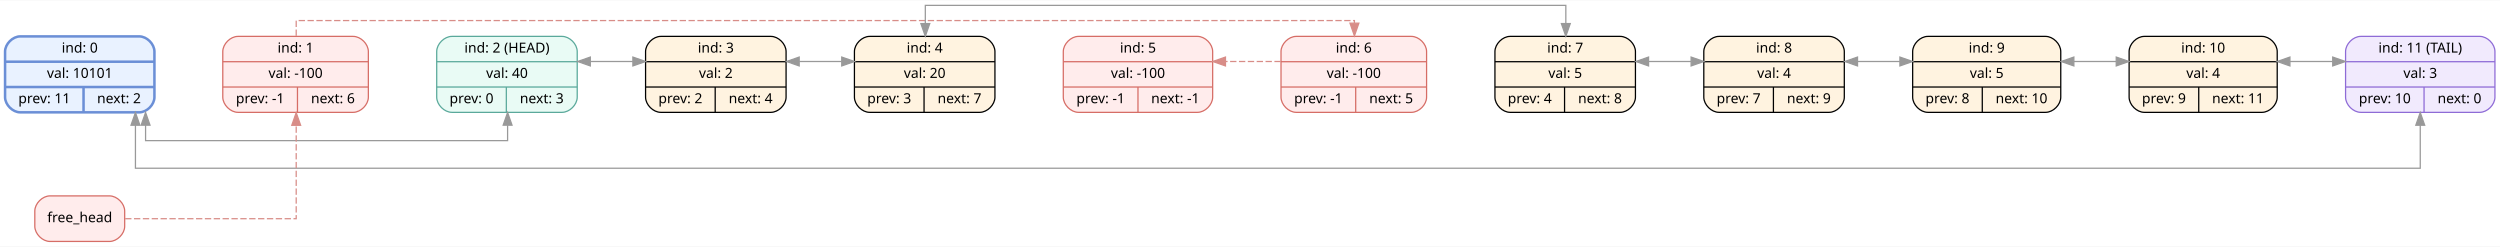
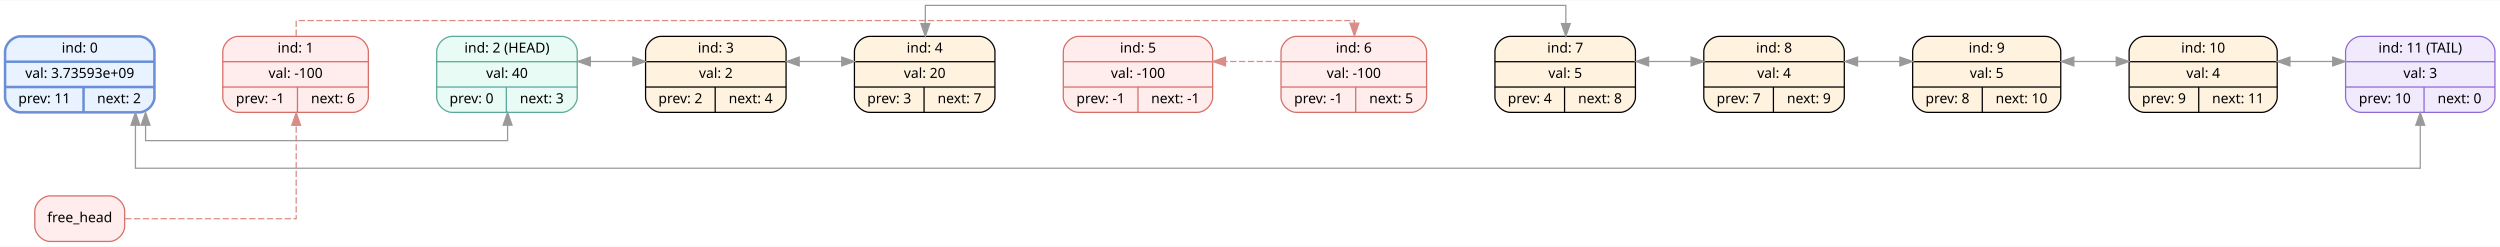
<svg xmlns="http://www.w3.org/2000/svg" width="1975pt" height="195pt" viewBox="0.00 0.00 1975.00 194.50">
  <g id="graph0" class="graph" transform="scale(1 1) rotate(0) translate(4 190.5)">
    <polygon fill="white" stroke="transparent" points="-4,4 -4,-190.5 1971,-190.5 1971,4 -4,4" />
    <g id="node1" class="node">
      <path fill="#e9f2ff" stroke="#6b8fd6" stroke-width="2" d="M12,-102C12,-102 106,-102 106,-102 112,-102 118,-108 118,-114 118,-114 118,-150 118,-150 118,-156 112,-162 106,-162 106,-162 12,-162 12,-162 6,-162 0,-156 0,-150 0,-150 0,-114 0,-114 0,-108 6,-102 12,-102" />
      <text text-anchor="middle" x="59" y="-149.2" font-family="Fira Mono" font-size="11.00">ind: 0</text>
      <polyline fill="none" stroke="#6b8fd6" stroke-width="2" points="0,-142 118,-142 " />
-       <text text-anchor="middle" x="59" y="-129.2" font-family="Fira Mono" font-size="11.00">val: 10101</text>
+       <text text-anchor="middle" x="59" y="-129.2" font-family="Fira Mono" font-size="11.00">val: 3.73593e+09</text>
      <polyline fill="none" stroke="#6b8fd6" stroke-width="2" points="0,-122 118,-122 " />
      <text text-anchor="middle" x="31" y="-109.2" font-family="Fira Mono" font-size="11.00">prev: 11</text>
      <polyline fill="none" stroke="#6b8fd6" stroke-width="2" points="62,-102 62,-122 " />
      <text text-anchor="middle" x="90" y="-109.2" font-family="Fira Mono" font-size="11.00">next: 2</text>
    </g>
    <g id="node2" class="node">
      <path fill="#ffecec" stroke="#d66d66" d="M184,-102C184,-102 275,-102 275,-102 281,-102 287,-108 287,-114 287,-114 287,-150 287,-150 287,-156 281,-162 275,-162 275,-162 184,-162 184,-162 178,-162 172,-156 172,-150 172,-150 172,-114 172,-114 172,-108 178,-102 184,-102" />
      <text text-anchor="middle" x="229.5" y="-149.2" font-family="Fira Mono" font-size="11.00">ind: 1</text>
      <polyline fill="none" stroke="#d66d66" points="172,-142 287,-142 " />
      <text text-anchor="middle" x="229.5" y="-129.2" font-family="Fira Mono" font-size="11.00">val: -100</text>
      <polyline fill="none" stroke="#d66d66" points="172,-122 287,-122 " />
      <text text-anchor="middle" x="201.5" y="-109.2" font-family="Fira Mono" font-size="11.00">prev: -1</text>
      <polyline fill="none" stroke="#d66d66" points="231,-102 231,-122 " />
      <text text-anchor="middle" x="259" y="-109.2" font-family="Fira Mono" font-size="11.00">next: 6</text>
    </g>
    <g id="node3" class="node">
      <path fill="#e9fbf5" stroke="#5aa99b" d="M353,-102C353,-102 440,-102 440,-102 446,-102 452,-108 452,-114 452,-114 452,-150 452,-150 452,-156 446,-162 440,-162 440,-162 353,-162 353,-162 347,-162 341,-156 341,-150 341,-150 341,-114 341,-114 341,-108 347,-102 353,-102" />
      <text text-anchor="middle" x="396.5" y="-149.2" font-family="Fira Mono" font-size="11.00">ind: 2 (HEAD)</text>
      <polyline fill="none" stroke="#5aa99b" points="341,-142 452,-142 " />
      <text text-anchor="middle" x="396.5" y="-129.2" font-family="Fira Mono" font-size="11.00">val: 40</text>
      <polyline fill="none" stroke="#5aa99b" points="341,-122 452,-122 " />
      <text text-anchor="middle" x="368.5" y="-109.2" font-family="Fira Mono" font-size="11.00">prev: 0</text>
      <polyline fill="none" stroke="#5aa99b" points="396,-102 396,-122 " />
      <text text-anchor="middle" x="424" y="-109.2" font-family="Fira Mono" font-size="11.00">next: 3</text>
    </g>
    <g id="edge14" class="edge">
      <path fill="none" stroke="#999999" d="M111,-91.86C111,-91.86 111,-79.67 111,-79.67 111,-79.67 397,-79.67 397,-79.67 397,-79.67 397,-91.86 397,-91.86" />
      <polygon fill="#999999" stroke="#999999" points="107.5,-91.86 111,-101.86 114.5,-91.86 107.5,-91.86" />
      <polygon fill="#999999" stroke="#999999" points="393.5,-91.86 397,-101.86 400.5,-91.86 393.5,-91.86" />
    </g>
    <g id="node7" class="node">
      <path fill="#ffecec" stroke="#d66d66" d="M1020,-102C1020,-102 1111,-102 1111,-102 1117,-102 1123,-108 1123,-114 1123,-114 1123,-150 1123,-150 1123,-156 1117,-162 1111,-162 1111,-162 1020,-162 1020,-162 1014,-162 1008,-156 1008,-150 1008,-150 1008,-114 1008,-114 1008,-108 1014,-102 1020,-102" />
      <text text-anchor="middle" x="1065.5" y="-149.2" font-family="Fira Mono" font-size="11.00">ind: 6</text>
      <polyline fill="none" stroke="#d66d66" points="1008,-142 1123,-142 " />
      <text text-anchor="middle" x="1065.5" y="-129.2" font-family="Fira Mono" font-size="11.00">val: -100</text>
      <polyline fill="none" stroke="#d66d66" points="1008,-122 1123,-122 " />
      <text text-anchor="middle" x="1037.5" y="-109.2" font-family="Fira Mono" font-size="11.00">prev: -1</text>
      <polyline fill="none" stroke="#d66d66" points="1067,-102 1067,-122 " />
      <text text-anchor="middle" x="1095" y="-109.2" font-family="Fira Mono" font-size="11.00">next: 5</text>
    </g>
    <g id="edge12" class="edge">
      <path fill="none" stroke="#d88d88" stroke-dasharray="5,2" d="M230,-162.43C230,-169.25 230,-174.5 230,-174.5 230,-174.5 1066,-174.5 1066,-174.5 1066,-174.5 1066,-172.43 1066,-172.43" />
      <polygon fill="#d88d88" stroke="#d88d88" points="1069.5,-172.43 1066,-162.43 1062.5,-172.43 1069.5,-172.43" />
    </g>
    <g id="node4" class="node">
      <path fill="#fff3e0" stroke="#000000" d="M518,-102C518,-102 605,-102 605,-102 611,-102 617,-108 617,-114 617,-114 617,-150 617,-150 617,-156 611,-162 605,-162 605,-162 518,-162 518,-162 512,-162 506,-156 506,-150 506,-150 506,-114 506,-114 506,-108 512,-102 518,-102" />
      <text text-anchor="middle" x="561.5" y="-149.2" font-family="Fira Mono" font-size="11.00">ind: 3</text>
      <polyline fill="none" stroke="#000000" points="506,-142 617,-142 " />
      <text text-anchor="middle" x="561.5" y="-129.2" font-family="Fira Mono" font-size="11.00">val: 2</text>
      <polyline fill="none" stroke="#000000" points="506,-122 617,-122 " />
      <text text-anchor="middle" x="533.5" y="-109.2" font-family="Fira Mono" font-size="11.00">prev: 2</text>
      <polyline fill="none" stroke="#000000" points="561,-102 561,-122 " />
      <text text-anchor="middle" x="589" y="-109.2" font-family="Fira Mono" font-size="11.00">next: 4</text>
    </g>
    <g id="edge15" class="edge">
      <path fill="none" stroke="#999999" d="M462.36,-142.17C462.36,-142.17 495.98,-142.17 495.98,-142.17" />
      <polygon fill="#999999" stroke="#999999" points="495.98,-145.67 505.98,-142.17 495.98,-138.67 495.98,-145.67" />
      <polygon fill="#999999" stroke="#999999" points="462.36,-138.67 452.36,-142.17 462.36,-145.67 462.36,-138.67" />
    </g>
    <g id="node5" class="node">
      <path fill="#fff3e0" stroke="#000000" d="M683,-102C683,-102 770,-102 770,-102 776,-102 782,-108 782,-114 782,-114 782,-150 782,-150 782,-156 776,-162 770,-162 770,-162 683,-162 683,-162 677,-162 671,-156 671,-150 671,-150 671,-114 671,-114 671,-108 677,-102 683,-102" />
      <text text-anchor="middle" x="726.5" y="-149.2" font-family="Fira Mono" font-size="11.00">ind: 4</text>
      <polyline fill="none" stroke="#000000" points="671,-142 782,-142 " />
      <text text-anchor="middle" x="726.5" y="-129.2" font-family="Fira Mono" font-size="11.00">val: 20</text>
      <polyline fill="none" stroke="#000000" points="671,-122 782,-122 " />
      <text text-anchor="middle" x="698.5" y="-109.2" font-family="Fira Mono" font-size="11.00">prev: 3</text>
      <polyline fill="none" stroke="#000000" points="726,-102 726,-122 " />
      <text text-anchor="middle" x="754" y="-109.2" font-family="Fira Mono" font-size="11.00">next: 7</text>
    </g>
    <g id="edge16" class="edge">
      <path fill="none" stroke="#999999" d="M627.36,-142.17C627.36,-142.17 660.98,-142.17 660.98,-142.17" />
      <polygon fill="#999999" stroke="#999999" points="660.98,-145.67 670.98,-142.17 660.98,-138.67 660.98,-145.67" />
      <polygon fill="#999999" stroke="#999999" points="627.36,-138.67 617.36,-142.17 627.36,-145.67 627.36,-138.67" />
    </g>
    <g id="node6" class="node">
      <path fill="#ffecec" stroke="#d66d66" d="M848,-102C848,-102 942,-102 942,-102 948,-102 954,-108 954,-114 954,-114 954,-150 954,-150 954,-156 948,-162 942,-162 942,-162 848,-162 848,-162 842,-162 836,-156 836,-150 836,-150 836,-114 836,-114 836,-108 842,-102 848,-102" />
      <text text-anchor="middle" x="895" y="-149.2" font-family="Fira Mono" font-size="11.00">ind: 5</text>
      <polyline fill="none" stroke="#d66d66" points="836,-142 954,-142 " />
      <text text-anchor="middle" x="895" y="-129.2" font-family="Fira Mono" font-size="11.00">val: -100</text>
      <polyline fill="none" stroke="#d66d66" points="836,-122 954,-122 " />
      <text text-anchor="middle" x="865.5" y="-109.2" font-family="Fira Mono" font-size="11.00">prev: -1</text>
      <polyline fill="none" stroke="#d66d66" points="895,-102 895,-122 " />
      <text text-anchor="middle" x="924.5" y="-109.2" font-family="Fira Mono" font-size="11.00">next: -1</text>
    </g>
    <g id="node8" class="node">
      <path fill="#fff3e0" stroke="#000000" d="M1189,-102C1189,-102 1276,-102 1276,-102 1282,-102 1288,-108 1288,-114 1288,-114 1288,-150 1288,-150 1288,-156 1282,-162 1276,-162 1276,-162 1189,-162 1189,-162 1183,-162 1177,-156 1177,-150 1177,-150 1177,-114 1177,-114 1177,-108 1183,-102 1189,-102" />
      <text text-anchor="middle" x="1232.5" y="-149.2" font-family="Fira Mono" font-size="11.00">ind: 7</text>
      <polyline fill="none" stroke="#000000" points="1177,-142 1288,-142 " />
      <text text-anchor="middle" x="1232.5" y="-129.2" font-family="Fira Mono" font-size="11.00">val: 5</text>
      <polyline fill="none" stroke="#000000" points="1177,-122 1288,-122 " />
      <text text-anchor="middle" x="1204.5" y="-109.2" font-family="Fira Mono" font-size="11.00">prev: 4</text>
      <polyline fill="none" stroke="#000000" points="1232,-102 1232,-122 " />
      <text text-anchor="middle" x="1260" y="-109.2" font-family="Fira Mono" font-size="11.00">next: 8</text>
    </g>
    <g id="edge17" class="edge">
      <path fill="none" stroke="#999999" d="M727,-172.12C727,-172.12 727,-186.5 727,-186.5 727,-186.5 1233,-186.5 1233,-186.5 1233,-186.5 1233,-172.12 1233,-172.12" />
      <polygon fill="#999999" stroke="#999999" points="730.5,-172.12 727,-162.12 723.5,-172.12 730.5,-172.12" />
      <polygon fill="#999999" stroke="#999999" points="1236.5,-172.12 1233,-162.12 1229.5,-172.12 1236.5,-172.12" />
    </g>
    <g id="edge13" class="edge">
      <path fill="none" stroke="#d88d88" stroke-dasharray="5,2" d="M1007.78,-142.17C1007.78,-142.17 964.12,-142.17 964.12,-142.17" />
      <polygon fill="#d88d88" stroke="#d88d88" points="964.12,-138.67 954.12,-142.17 964.12,-145.67 964.12,-138.67" />
    </g>
    <g id="node9" class="node">
      <path fill="#fff3e0" stroke="#000000" d="M1354,-102C1354,-102 1441,-102 1441,-102 1447,-102 1453,-108 1453,-114 1453,-114 1453,-150 1453,-150 1453,-156 1447,-162 1441,-162 1441,-162 1354,-162 1354,-162 1348,-162 1342,-156 1342,-150 1342,-150 1342,-114 1342,-114 1342,-108 1348,-102 1354,-102" />
      <text text-anchor="middle" x="1397.5" y="-149.2" font-family="Fira Mono" font-size="11.00">ind: 8</text>
      <polyline fill="none" stroke="#000000" points="1342,-142 1453,-142 " />
      <text text-anchor="middle" x="1397.5" y="-129.2" font-family="Fira Mono" font-size="11.00">val: 4</text>
      <polyline fill="none" stroke="#000000" points="1342,-122 1453,-122 " />
      <text text-anchor="middle" x="1369.5" y="-109.2" font-family="Fira Mono" font-size="11.00">prev: 7</text>
      <polyline fill="none" stroke="#000000" points="1397,-102 1397,-122 " />
      <text text-anchor="middle" x="1425" y="-109.2" font-family="Fira Mono" font-size="11.00">next: 9</text>
    </g>
    <g id="edge18" class="edge">
      <path fill="none" stroke="#999999" d="M1298.36,-142.17C1298.36,-142.17 1331.98,-142.17 1331.98,-142.17" />
      <polygon fill="#999999" stroke="#999999" points="1331.98,-145.67 1341.98,-142.17 1331.98,-138.67 1331.98,-145.67" />
      <polygon fill="#999999" stroke="#999999" points="1298.36,-138.67 1288.36,-142.17 1298.36,-145.67 1298.36,-138.67" />
    </g>
    <g id="node10" class="node">
      <path fill="#fff3e0" stroke="#000000" d="M1519,-102C1519,-102 1612,-102 1612,-102 1618,-102 1624,-108 1624,-114 1624,-114 1624,-150 1624,-150 1624,-156 1618,-162 1612,-162 1612,-162 1519,-162 1519,-162 1513,-162 1507,-156 1507,-150 1507,-150 1507,-114 1507,-114 1507,-108 1513,-102 1519,-102" />
      <text text-anchor="middle" x="1565.5" y="-149.2" font-family="Fira Mono" font-size="11.00">ind: 9</text>
      <polyline fill="none" stroke="#000000" points="1507,-142 1624,-142 " />
      <text text-anchor="middle" x="1565.5" y="-129.2" font-family="Fira Mono" font-size="11.00">val: 5</text>
      <polyline fill="none" stroke="#000000" points="1507,-122 1624,-122 " />
      <text text-anchor="middle" x="1534.5" y="-109.2" font-family="Fira Mono" font-size="11.00">prev: 8</text>
      <polyline fill="none" stroke="#000000" points="1562,-102 1562,-122 " />
      <text text-anchor="middle" x="1593" y="-109.2" font-family="Fira Mono" font-size="11.00">next: 10</text>
    </g>
    <g id="edge19" class="edge">
      <path fill="none" stroke="#999999" d="M1463.44,-142.17C1463.44,-142.17 1496.93,-142.17 1496.93,-142.17" />
      <polygon fill="#999999" stroke="#999999" points="1496.93,-145.67 1506.93,-142.17 1496.93,-138.67 1496.93,-145.67" />
      <polygon fill="#999999" stroke="#999999" points="1463.44,-138.67 1453.44,-142.17 1463.44,-145.67 1463.44,-138.67" />
    </g>
    <g id="node11" class="node">
      <path fill="#fff3e0" stroke="#000000" d="M1690,-102C1690,-102 1783,-102 1783,-102 1789,-102 1795,-108 1795,-114 1795,-114 1795,-150 1795,-150 1795,-156 1789,-162 1783,-162 1783,-162 1690,-162 1690,-162 1684,-162 1678,-156 1678,-150 1678,-150 1678,-114 1678,-114 1678,-108 1684,-102 1690,-102" />
      <text text-anchor="middle" x="1736.5" y="-149.2" font-family="Fira Mono" font-size="11.00">ind: 10</text>
      <polyline fill="none" stroke="#000000" points="1678,-142 1795,-142 " />
      <text text-anchor="middle" x="1736.5" y="-129.2" font-family="Fira Mono" font-size="11.00">val: 4</text>
      <polyline fill="none" stroke="#000000" points="1678,-122 1795,-122 " />
      <text text-anchor="middle" x="1705.5" y="-109.2" font-family="Fira Mono" font-size="11.00">prev: 9</text>
      <polyline fill="none" stroke="#000000" points="1733,-102 1733,-122 " />
      <text text-anchor="middle" x="1764" y="-109.2" font-family="Fira Mono" font-size="11.00">next: 11</text>
    </g>
    <g id="edge20" class="edge">
      <path fill="none" stroke="#999999" d="M1634.35,-142.17C1634.35,-142.17 1667.83,-142.17 1667.83,-142.17" />
      <polygon fill="#999999" stroke="#999999" points="1667.83,-145.67 1677.83,-142.17 1667.83,-138.67 1667.83,-145.67" />
      <polygon fill="#999999" stroke="#999999" points="1634.35,-138.67 1624.35,-142.17 1634.35,-145.67 1634.35,-138.67" />
    </g>
    <g id="node12" class="node">
      <path fill="#f1eafd" stroke="#8e6bd6" d="M1861,-102C1861,-102 1955,-102 1955,-102 1961,-102 1967,-108 1967,-114 1967,-114 1967,-150 1967,-150 1967,-156 1961,-162 1955,-162 1955,-162 1861,-162 1861,-162 1855,-162 1849,-156 1849,-150 1849,-150 1849,-114 1849,-114 1849,-108 1855,-102 1861,-102" />
      <text text-anchor="middle" x="1908" y="-149.2" font-family="Fira Mono" font-size="11.00">ind: 11 (TAIL)</text>
      <polyline fill="none" stroke="#8e6bd6" points="1849,-142 1967,-142 " />
      <text text-anchor="middle" x="1908" y="-129.2" font-family="Fira Mono" font-size="11.00">val: 3</text>
      <polyline fill="none" stroke="#8e6bd6" points="1849,-122 1967,-122 " />
      <text text-anchor="middle" x="1880" y="-109.2" font-family="Fira Mono" font-size="11.00">prev: 10</text>
      <polyline fill="none" stroke="#8e6bd6" points="1911,-102 1911,-122 " />
      <text text-anchor="middle" x="1939" y="-109.2" font-family="Fira Mono" font-size="11.00">next: 0</text>
    </g>
    <g id="edge21" class="edge">
      <path fill="none" stroke="#999999" d="M1805.04,-142.17C1805.04,-142.17 1838.85,-142.17 1838.85,-142.17" />
      <polygon fill="#999999" stroke="#999999" points="1838.85,-145.67 1848.85,-142.17 1838.85,-138.67 1838.85,-145.67" />
      <polygon fill="#999999" stroke="#999999" points="1805.04,-138.67 1795.04,-142.17 1805.04,-145.67 1805.04,-138.67" />
    </g>
    <g id="edge22" class="edge">
      <path fill="none" stroke="#999999" d="M1908,-91.83C1908,-91.83 1908,-57.83 1908,-57.83 1908,-57.83 103,-57.83 103,-57.83 103,-57.83 103,-91.83 103,-91.83" />
      <polygon fill="#999999" stroke="#999999" points="1904.5,-91.83 1908,-101.83 1911.5,-91.83 1904.5,-91.83" />
      <polygon fill="#999999" stroke="#999999" points="99.5,-91.83 103,-101.83 106.5,-91.83 99.5,-91.83" />
    </g>
    <g id="node13" class="node">
      <path fill="#ffecec" stroke="#d66d66" d="M82.5,-36C82.5,-36 35.5,-36 35.5,-36 29.5,-36 23.5,-30 23.5,-24 23.5,-24 23.5,-12 23.5,-12 23.5,-6 29.5,0 35.5,0 35.5,0 82.5,0 82.5,0 88.5,0 94.5,-6 94.5,-12 94.5,-12 94.5,-24 94.5,-24 94.5,-30 88.5,-36 82.5,-36" />
      <text text-anchor="middle" x="59" y="-15.2" font-family="Fira Mono" font-size="11.00">free_head</text>
    </g>
    <g id="edge23" class="edge">
      <path fill="none" stroke="#d88d88" stroke-dasharray="5,2" d="M94.85,-18C144.99,-18 230,-18 230,-18 230,-18 230,-91.75 230,-91.75" />
      <polygon fill="#d88d88" stroke="#d88d88" points="226.5,-91.75 230,-101.75 233.5,-91.75 226.5,-91.75" />
    </g>
  </g>
</svg>
